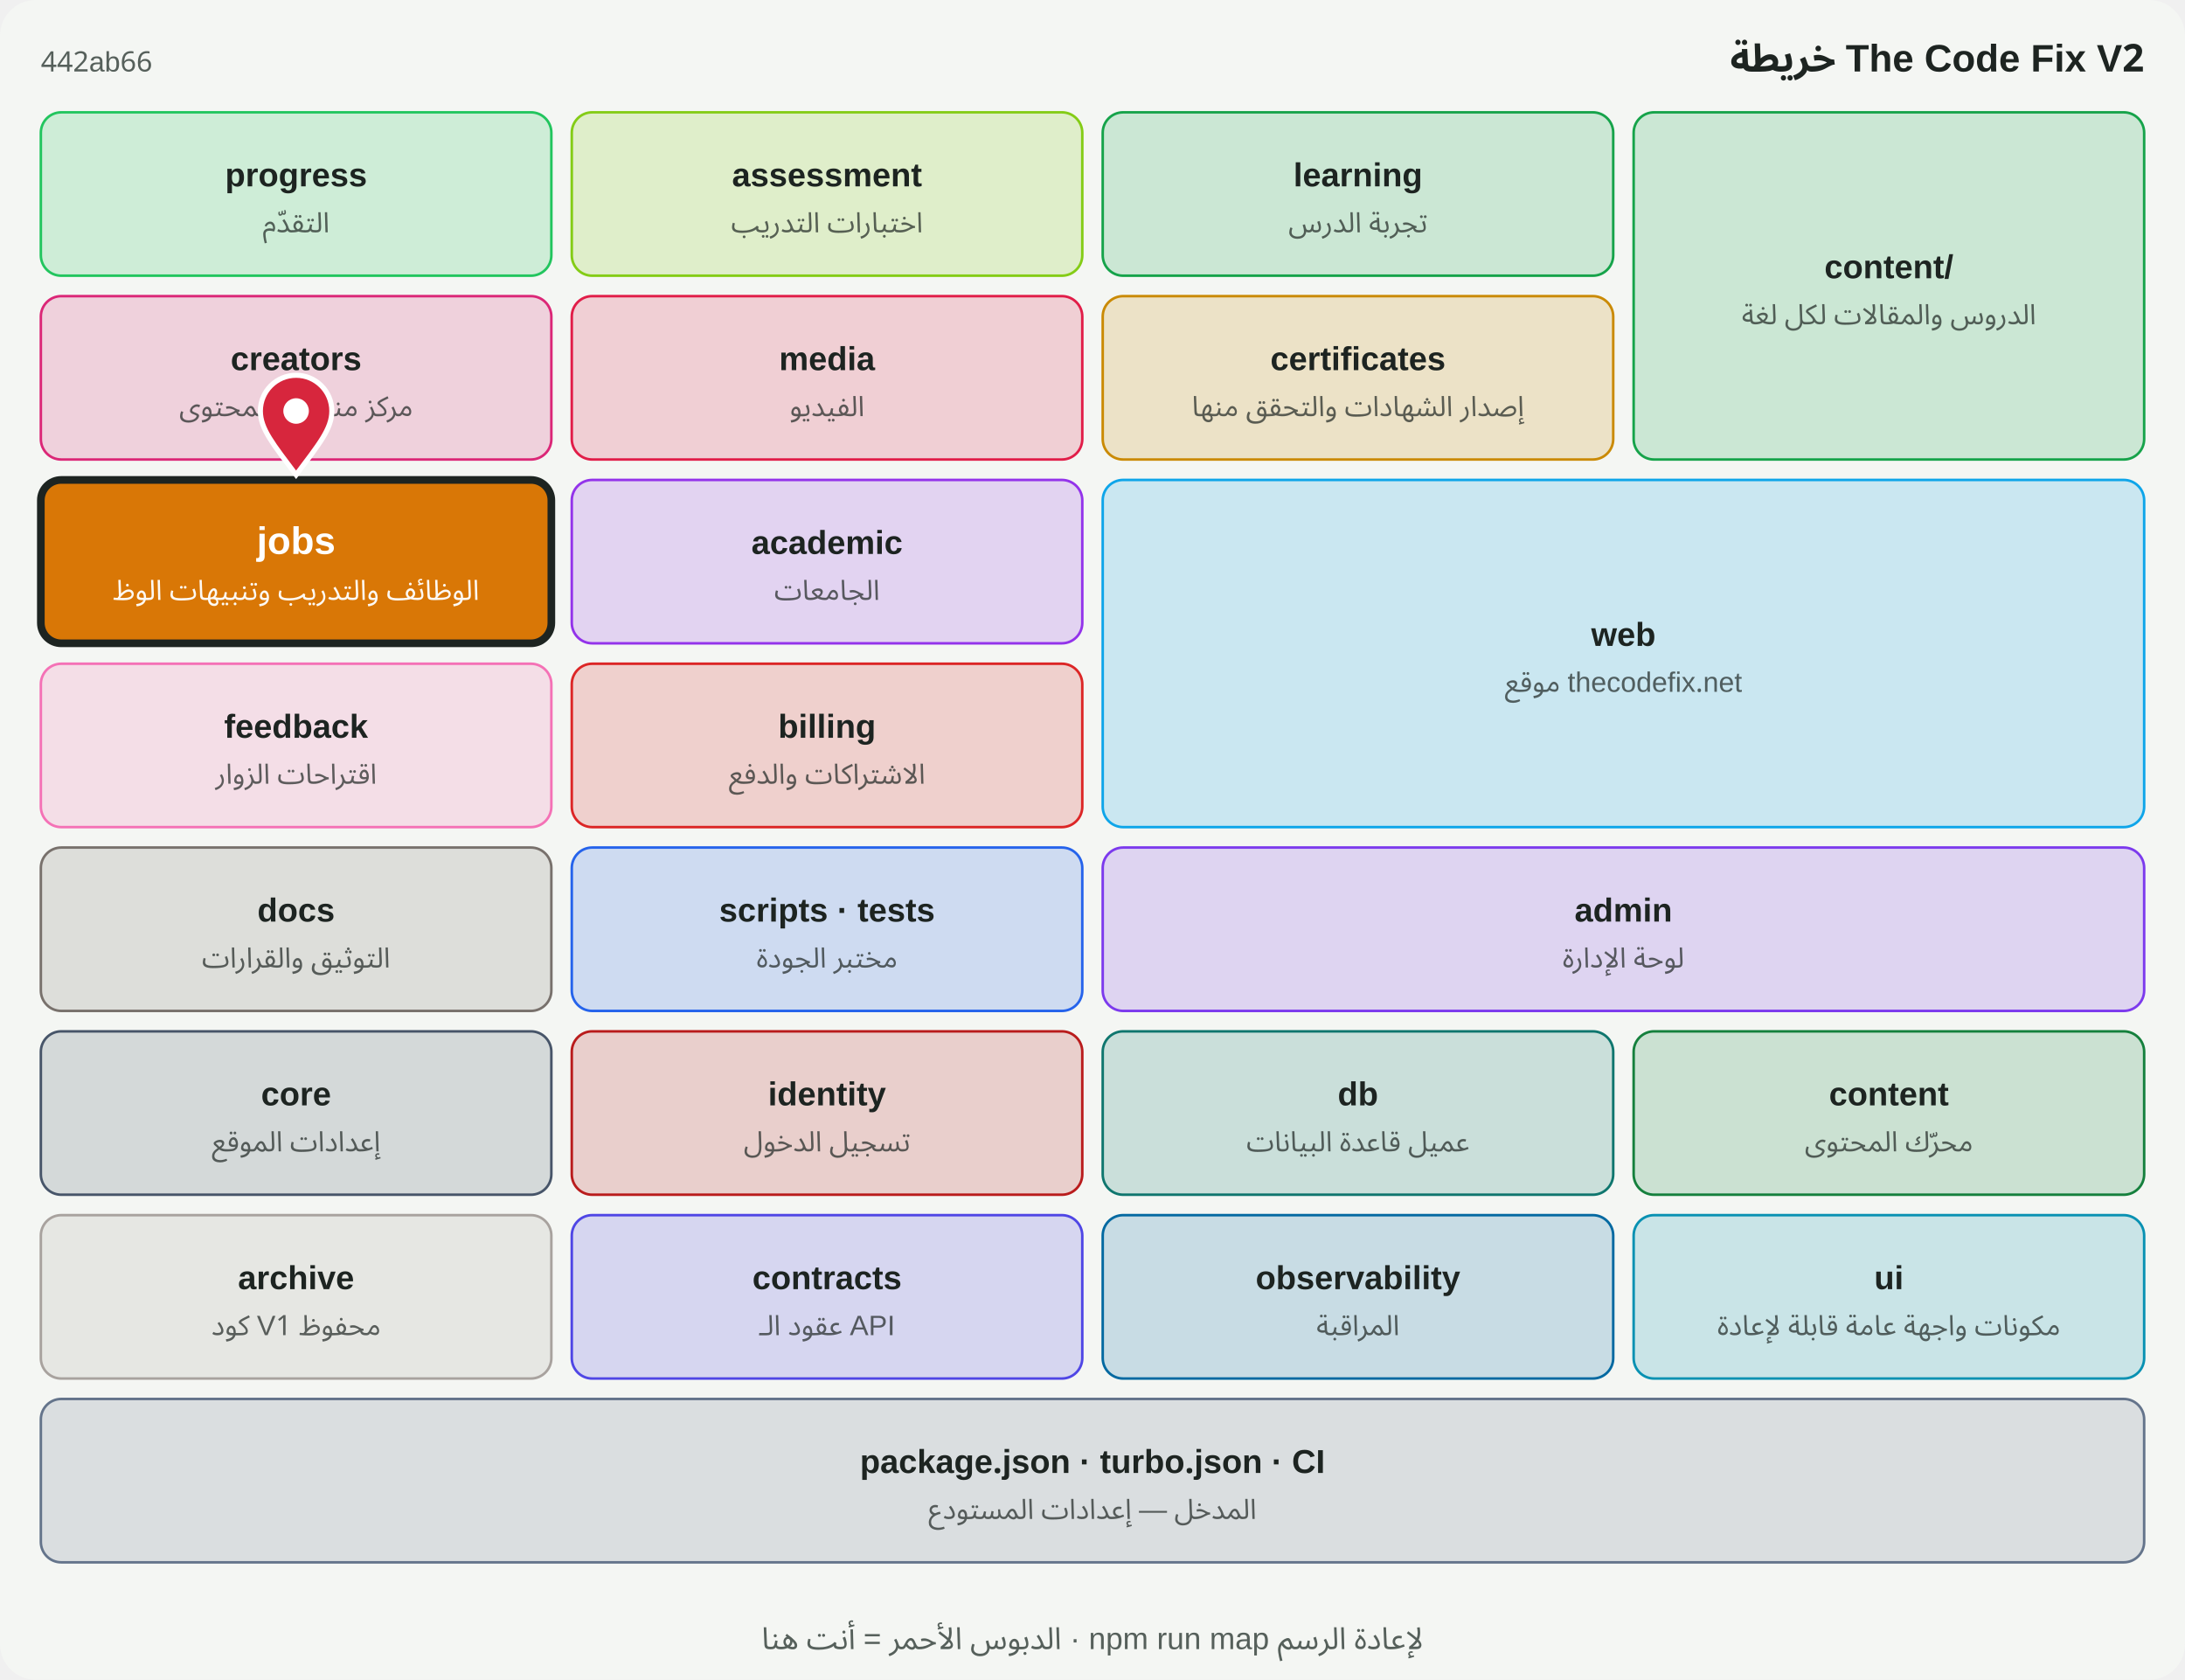
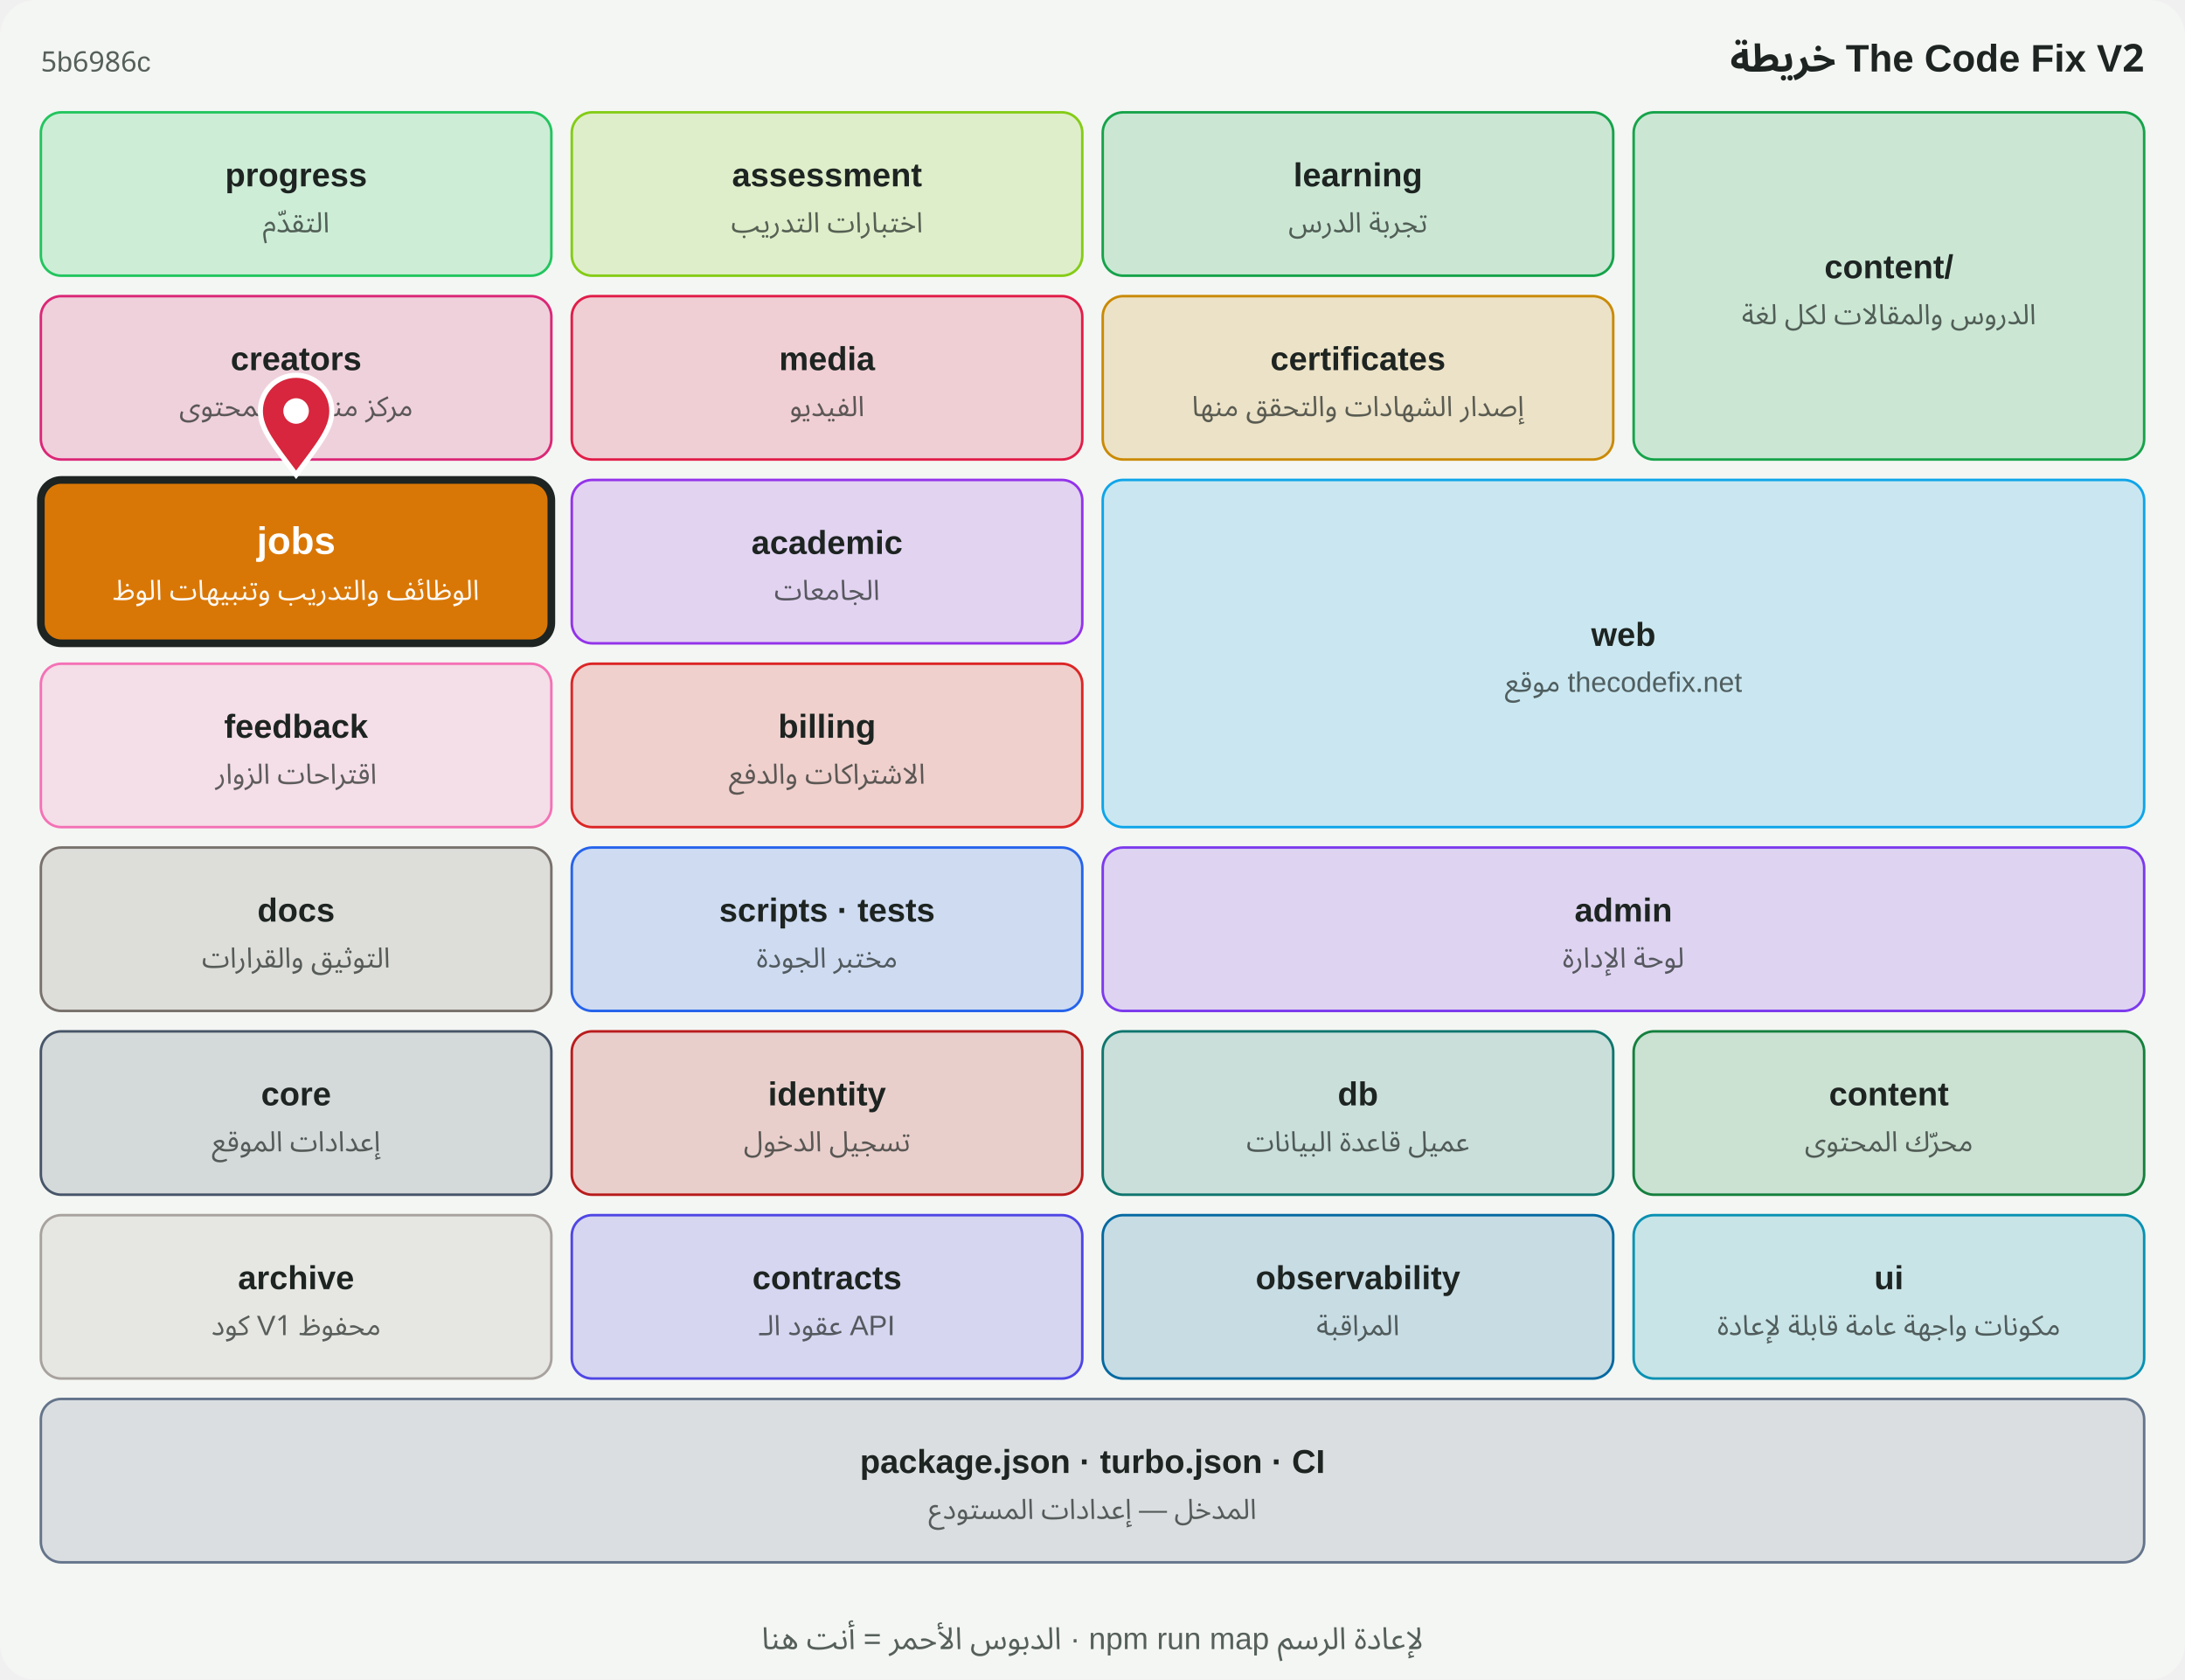
<svg xmlns="http://www.w3.org/2000/svg" viewBox="0 0 856 658" width="856" height="658" font-family="'Segoe UI', Tahoma, 'Noto Sans Arabic', Arial, sans-serif" role="img" aria-label="خريطة مشروع The Code Fix — الوظائف والتدريب وتنبيهات الوظائف (@tcf/jobs)">
  <rect width="856" height="658" rx="14" fill="#f4f6f3" />
  <text x="840" y="28" text-anchor="end" font-size="15" font-weight="700" fill="#1d2421">خريطة The Code Fix V2</text>
-   <text x="16" y="28" font-size="11" fill="#56605b">442ab66</text>
+   <text x="16" y="28" font-size="11" fill="#56605b">5b6986c</text>
  <g>
    <rect x="640" y="44" width="200" height="136" rx="8" fill="#16a34a" fill-opacity="0.18" stroke="#16a34a" stroke-width="1" />
    <text x="740" y="109" text-anchor="middle" font-size="13" font-weight="600" fill="#1d2421">content/</text>
    <text x="740" y="127" text-anchor="middle" font-size="11" fill="#1d2421" fill-opacity="0.7">الدروس والمقالات لكل لغة</text>
  </g>
  <g>
    <rect x="432" y="44" width="200" height="64" rx="8" fill="#16a34a" fill-opacity="0.18" stroke="#16a34a" stroke-width="1" />
    <text x="532" y="73" text-anchor="middle" font-size="13" font-weight="600" fill="#1d2421">learning</text>
    <text x="532" y="91" text-anchor="middle" font-size="11" fill="#1d2421" fill-opacity="0.7">تجربة الدرس</text>
  </g>
  <g>
    <rect x="224" y="44" width="200" height="64" rx="8" fill="#84cc16" fill-opacity="0.18" stroke="#84cc16" stroke-width="1" />
    <text x="324" y="73" text-anchor="middle" font-size="13" font-weight="600" fill="#1d2421">assessment</text>
    <text x="324" y="91" text-anchor="middle" font-size="11" fill="#1d2421" fill-opacity="0.7">اختبارات التدريب</text>
  </g>
  <g>
    <rect x="16" y="44" width="200" height="64" rx="8" fill="#22c55e" fill-opacity="0.18" stroke="#22c55e" stroke-width="1" />
    <text x="116" y="73" text-anchor="middle" font-size="13" font-weight="600" fill="#1d2421">progress</text>
    <text x="116" y="91" text-anchor="middle" font-size="11" fill="#1d2421" fill-opacity="0.7">التقدّم</text>
  </g>
  <g>
    <rect x="432" y="116" width="200" height="64" rx="8" fill="#ca8a04" fill-opacity="0.18" stroke="#ca8a04" stroke-width="1" />
    <text x="532" y="145" text-anchor="middle" font-size="13" font-weight="600" fill="#1d2421">certificates</text>
    <text x="532" y="163" text-anchor="middle" font-size="11" fill="#1d2421" fill-opacity="0.7">إصدار الشهادات والتحقق منها</text>
  </g>
  <g>
    <rect x="224" y="116" width="200" height="64" rx="8" fill="#e11d48" fill-opacity="0.18" stroke="#e11d48" stroke-width="1" />
    <text x="324" y="145" text-anchor="middle" font-size="13" font-weight="600" fill="#1d2421">media</text>
    <text x="324" y="163" text-anchor="middle" font-size="11" fill="#1d2421" fill-opacity="0.7">الفيديو</text>
  </g>
  <g>
    <rect x="16" y="116" width="200" height="64" rx="8" fill="#db2777" fill-opacity="0.18" stroke="#db2777" stroke-width="1" />
    <text x="116" y="145" text-anchor="middle" font-size="13" font-weight="600" fill="#1d2421">creators</text>
    <text x="116" y="163" text-anchor="middle" font-size="11" fill="#1d2421" fill-opacity="0.7">مركز منشئي المحتوى</text>
  </g>
  <g>
    <rect x="432" y="188" width="408" height="136" rx="8" fill="#0ea5e9" fill-opacity="0.18" stroke="#0ea5e9" stroke-width="1" />
    <text x="636" y="253" text-anchor="middle" font-size="13" font-weight="600" fill="#1d2421">web</text>
    <text x="636" y="271" text-anchor="middle" font-size="11" fill="#1d2421" fill-opacity="0.7">موقع thecodefix.net</text>
  </g>
  <g>
    <rect x="224" y="188" width="200" height="64" rx="8" fill="#9333ea" fill-opacity="0.18" stroke="#9333ea" stroke-width="1" />
    <text x="324" y="217" text-anchor="middle" font-size="13" font-weight="600" fill="#1d2421">academic</text>
    <text x="324" y="235" text-anchor="middle" font-size="11" fill="#1d2421" fill-opacity="0.7">الجامعات</text>
  </g>
  <g>
    <rect x="16" y="188" width="200" height="64" rx="8" fill="#d97706" fill-opacity="1" stroke="#1d2421" stroke-width="3" />
    <text x="116" y="217" text-anchor="middle" font-size="15" font-weight="700" fill="#ffffff">jobs</text>
    <text x="116" y="235" text-anchor="middle" font-size="11" fill="#ffffff" fill-opacity="0.95">الوظائف والتدريب وتنبيهات الوظ</text>
  </g>
  <path d="M116 186 c-9 -12 -14 -18 -14 -25 a14 14 0 0 1 28 0 c0 7 -5 13 -14 25z" fill="#d7263d" stroke="#fff" stroke-width="2" />
  <circle cx="116" cy="161" r="5" fill="#fff" />
  <g>
    <rect x="224" y="260" width="200" height="64" rx="8" fill="#dc2626" fill-opacity="0.18" stroke="#dc2626" stroke-width="1" />
    <text x="324" y="289" text-anchor="middle" font-size="13" font-weight="600" fill="#1d2421">billing</text>
    <text x="324" y="307" text-anchor="middle" font-size="11" fill="#1d2421" fill-opacity="0.7">الاشتراكات والدفع</text>
  </g>
  <g>
    <rect x="16" y="260" width="200" height="64" rx="8" fill="#f472b6" fill-opacity="0.18" stroke="#f472b6" stroke-width="1" />
    <text x="116" y="289" text-anchor="middle" font-size="13" font-weight="600" fill="#1d2421">feedback</text>
    <text x="116" y="307" text-anchor="middle" font-size="11" fill="#1d2421" fill-opacity="0.7">اقتراحات الزوار</text>
  </g>
  <g>
    <rect x="432" y="332" width="408" height="64" rx="8" fill="#7c3aed" fill-opacity="0.18" stroke="#7c3aed" stroke-width="1" />
    <text x="636" y="361" text-anchor="middle" font-size="13" font-weight="600" fill="#1d2421">admin</text>
    <text x="636" y="379" text-anchor="middle" font-size="11" fill="#1d2421" fill-opacity="0.7">لوحة الإدارة</text>
  </g>
  <g>
    <rect x="224" y="332" width="200" height="64" rx="8" fill="#2563eb" fill-opacity="0.18" stroke="#2563eb" stroke-width="1" />
    <text x="324" y="361" text-anchor="middle" font-size="13" font-weight="600" fill="#1d2421">scripts · tests</text>
    <text x="324" y="379" text-anchor="middle" font-size="11" fill="#1d2421" fill-opacity="0.7">مختبر الجودة</text>
  </g>
  <g>
    <rect x="16" y="332" width="200" height="64" rx="8" fill="#78716c" fill-opacity="0.18" stroke="#78716c" stroke-width="1" />
    <text x="116" y="361" text-anchor="middle" font-size="13" font-weight="600" fill="#1d2421">docs</text>
    <text x="116" y="379" text-anchor="middle" font-size="11" fill="#1d2421" fill-opacity="0.7">التوثيق والقرارات</text>
  </g>
  <g>
    <rect x="640" y="404" width="200" height="64" rx="8" fill="#15803d" fill-opacity="0.18" stroke="#15803d" stroke-width="1" />
    <text x="740" y="433" text-anchor="middle" font-size="13" font-weight="600" fill="#1d2421">content</text>
    <text x="740" y="451" text-anchor="middle" font-size="11" fill="#1d2421" fill-opacity="0.7">محرّك المحتوى</text>
  </g>
  <g>
    <rect x="432" y="404" width="200" height="64" rx="8" fill="#0f766e" fill-opacity="0.18" stroke="#0f766e" stroke-width="1" />
    <text x="532" y="433" text-anchor="middle" font-size="13" font-weight="600" fill="#1d2421">db</text>
    <text x="532" y="451" text-anchor="middle" font-size="11" fill="#1d2421" fill-opacity="0.7">عميل قاعدة البيانات</text>
  </g>
  <g>
    <rect x="224" y="404" width="200" height="64" rx="8" fill="#b91c1c" fill-opacity="0.18" stroke="#b91c1c" stroke-width="1" />
    <text x="324" y="433" text-anchor="middle" font-size="13" font-weight="600" fill="#1d2421">identity</text>
    <text x="324" y="451" text-anchor="middle" font-size="11" fill="#1d2421" fill-opacity="0.7">تسجيل الدخول</text>
  </g>
  <g>
    <rect x="16" y="404" width="200" height="64" rx="8" fill="#475569" fill-opacity="0.18" stroke="#475569" stroke-width="1" />
    <text x="116" y="433" text-anchor="middle" font-size="13" font-weight="600" fill="#1d2421">core</text>
    <text x="116" y="451" text-anchor="middle" font-size="11" fill="#1d2421" fill-opacity="0.7">إعدادات الموقع</text>
  </g>
  <g>
    <rect x="640" y="476" width="200" height="64" rx="8" fill="#0891b2" fill-opacity="0.18" stroke="#0891b2" stroke-width="1" />
    <text x="740" y="505" text-anchor="middle" font-size="13" font-weight="600" fill="#1d2421">ui</text>
    <text x="740" y="523" text-anchor="middle" font-size="11" fill="#1d2421" fill-opacity="0.7">مكونات واجهة عامة قابلة لإعادة</text>
  </g>
  <g>
    <rect x="432" y="476" width="200" height="64" rx="8" fill="#0369a1" fill-opacity="0.18" stroke="#0369a1" stroke-width="1" />
    <text x="532" y="505" text-anchor="middle" font-size="13" font-weight="600" fill="#1d2421">observability</text>
    <text x="532" y="523" text-anchor="middle" font-size="11" fill="#1d2421" fill-opacity="0.7">المراقبة</text>
  </g>
  <g>
    <rect x="224" y="476" width="200" height="64" rx="8" fill="#4f46e5" fill-opacity="0.18" stroke="#4f46e5" stroke-width="1" />
    <text x="324" y="505" text-anchor="middle" font-size="13" font-weight="600" fill="#1d2421">contracts</text>
    <text x="324" y="523" text-anchor="middle" font-size="11" fill="#1d2421" fill-opacity="0.7">عقود الـ API</text>
  </g>
  <g>
    <rect x="16" y="476" width="200" height="64" rx="8" fill="#a8a29e" fill-opacity="0.18" stroke="#a8a29e" stroke-width="1" />
    <text x="116" y="505" text-anchor="middle" font-size="13" font-weight="600" fill="#1d2421">archive</text>
    <text x="116" y="523" text-anchor="middle" font-size="11" fill="#1d2421" fill-opacity="0.7">كود V1 محفوظ</text>
  </g>
  <g>
    <rect x="16" y="548" width="824" height="64" rx="8" fill="#64748b" fill-opacity="0.18" stroke="#64748b" stroke-width="1" />
    <text x="428" y="577" text-anchor="middle" font-size="13" font-weight="600" fill="#1d2421">package.json · turbo.json · CI</text>
    <text x="428" y="595" text-anchor="middle" font-size="11" fill="#1d2421" fill-opacity="0.7">المدخل — إعدادات المستودع</text>
  </g>
  <text x="428" y="646" text-anchor="middle" font-size="12" fill="#56605b">الدبوس الأحمر = أنت هنا · npm run map لإعادة الرسم</text>
</svg>
